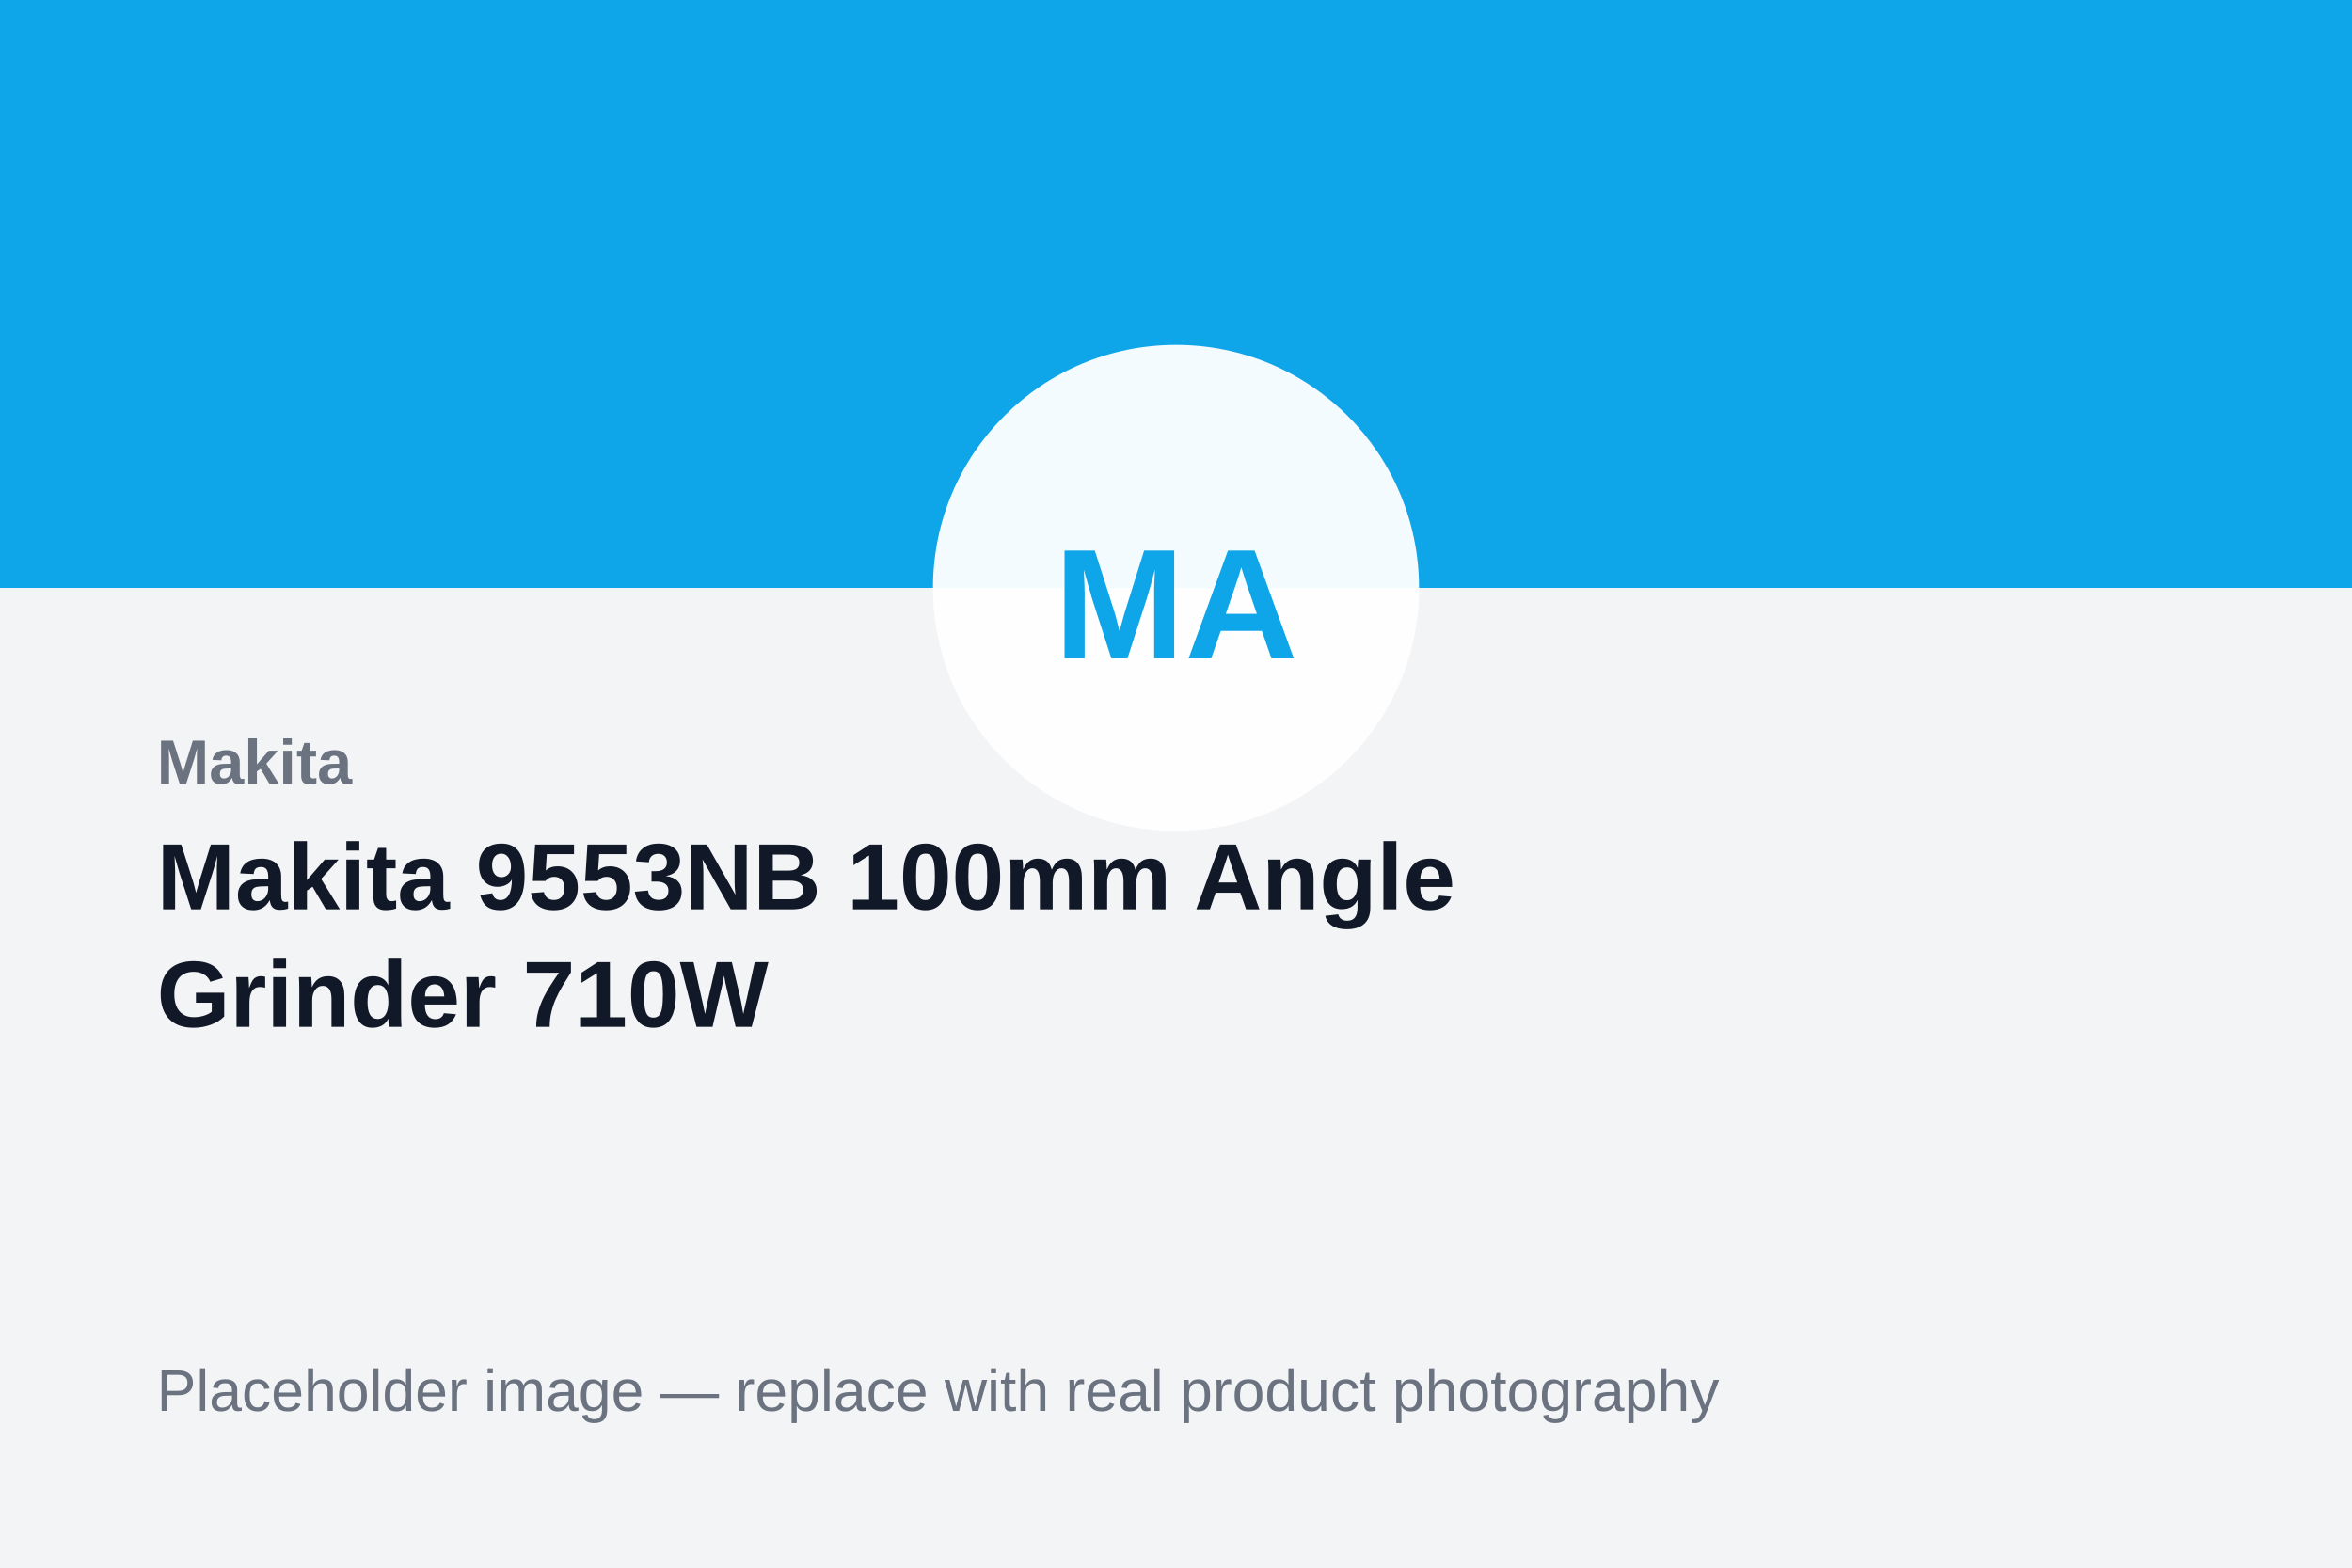
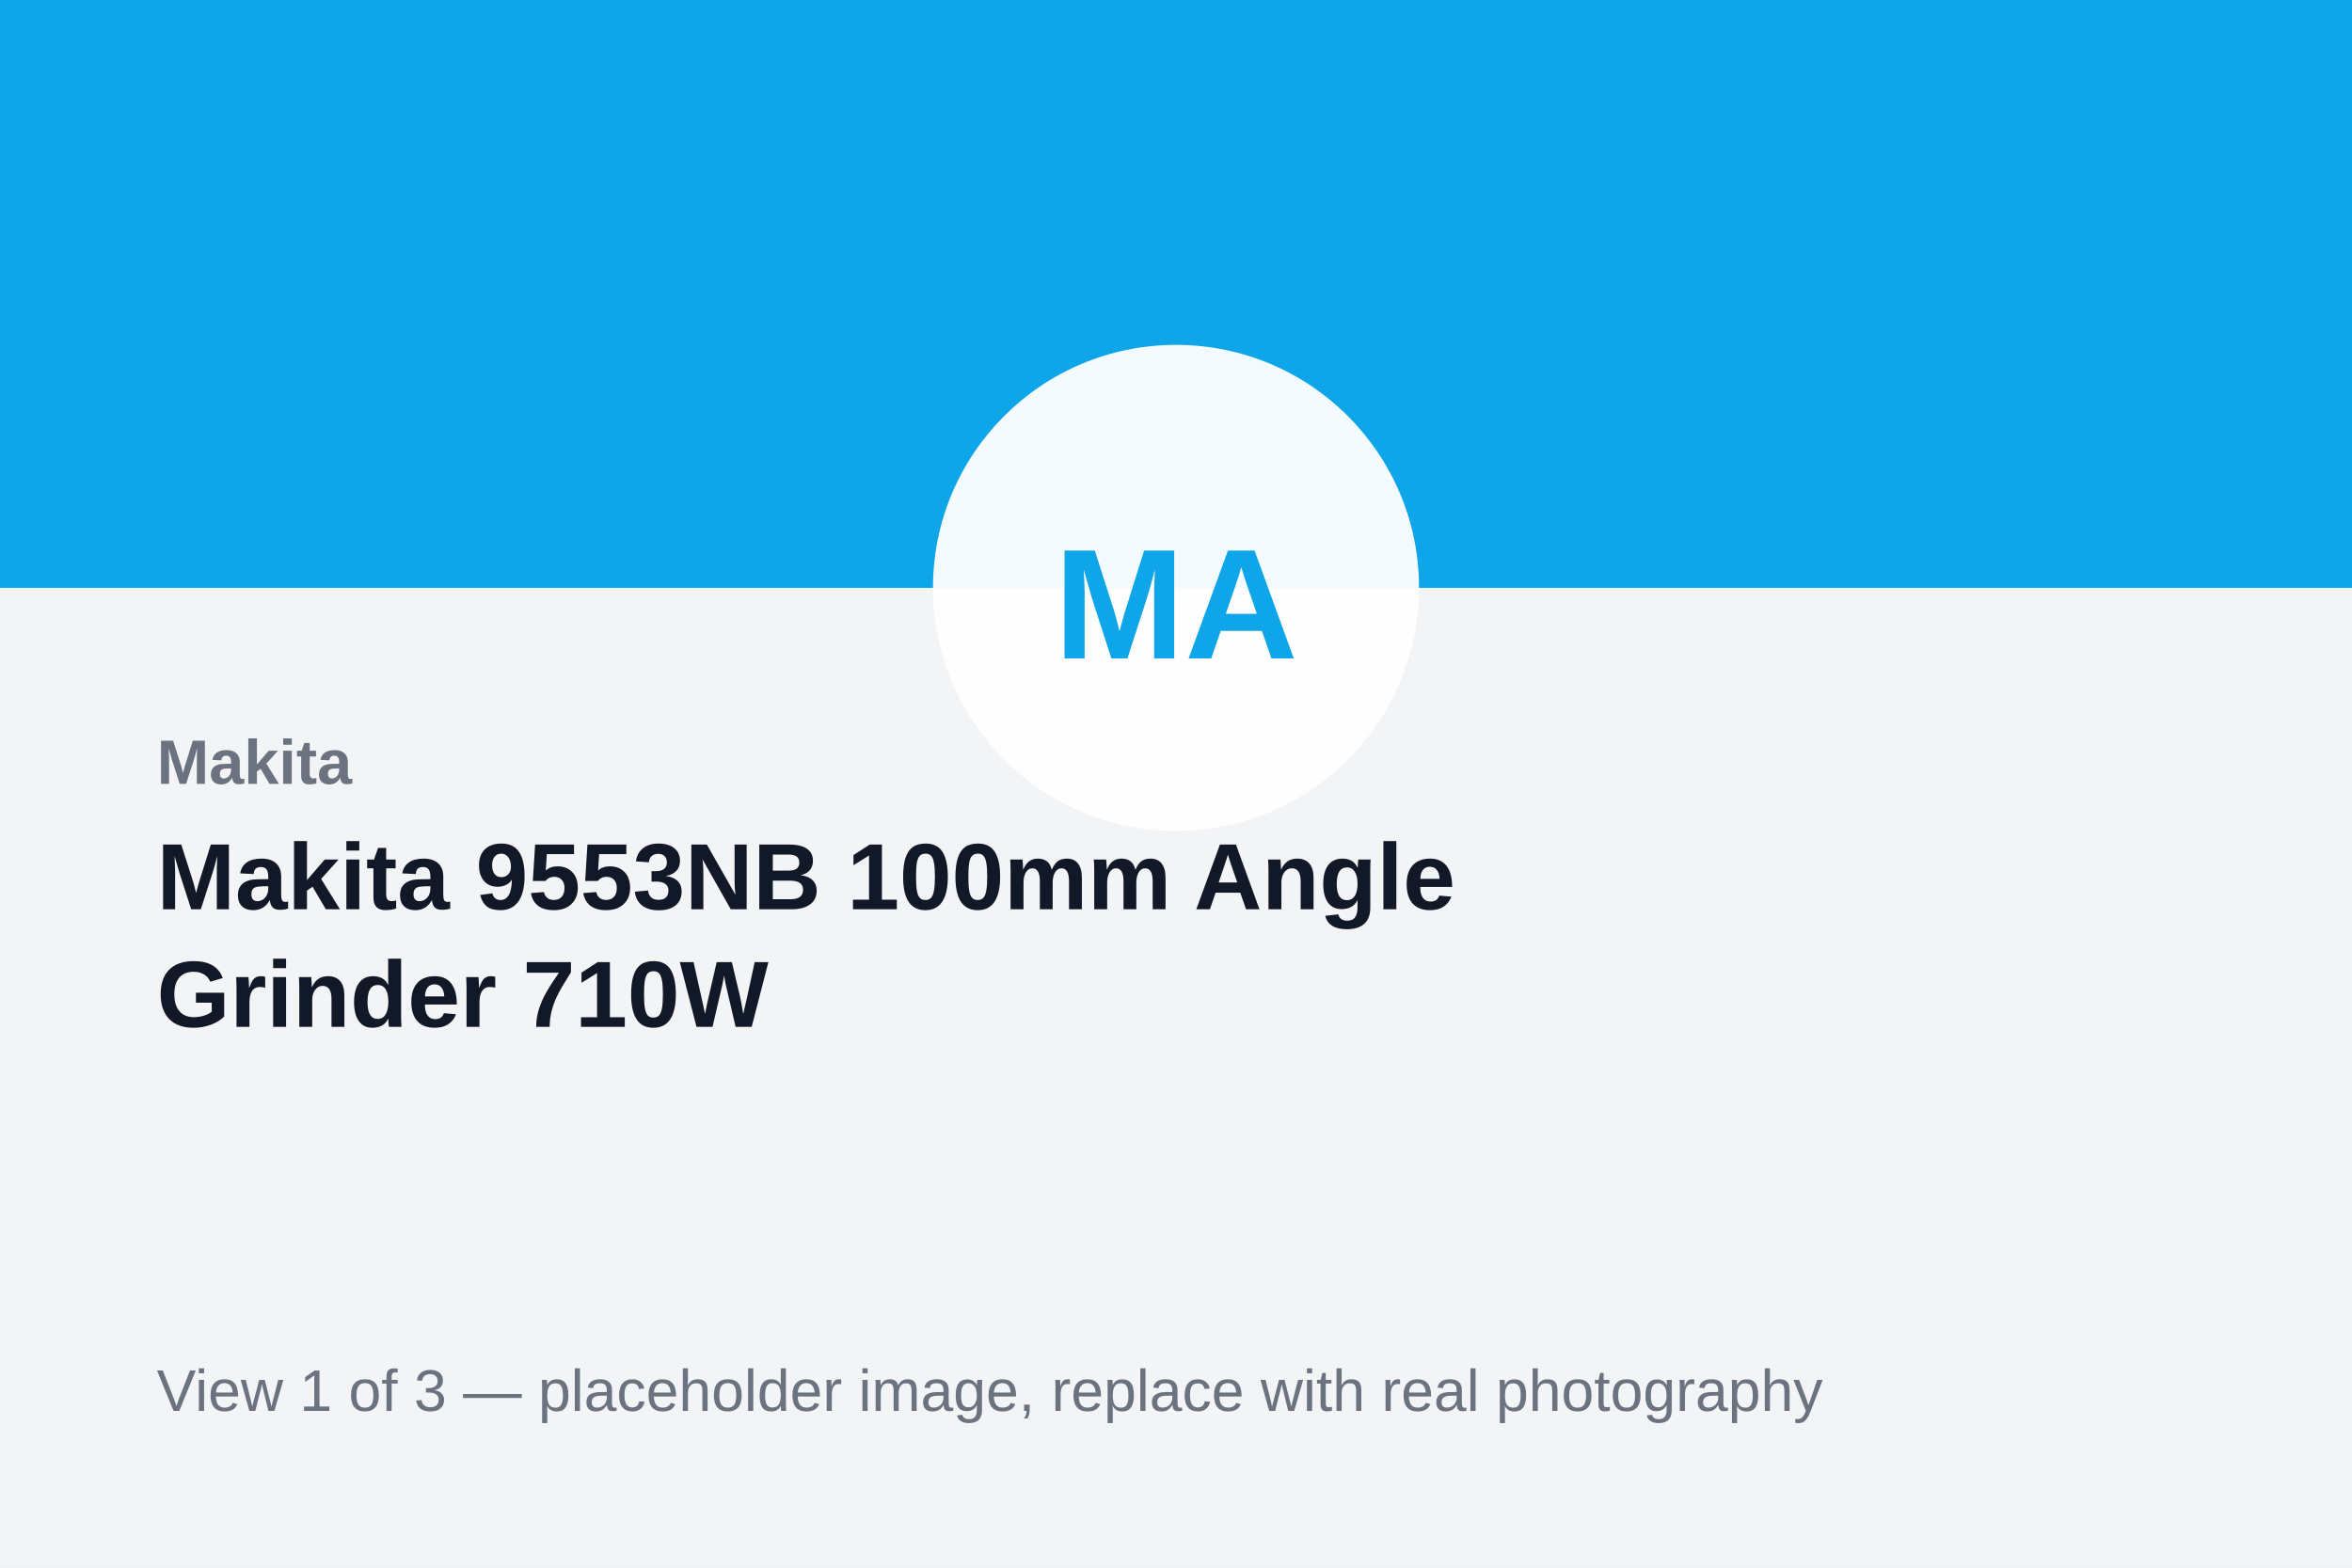
<svg xmlns="http://www.w3.org/2000/svg" viewBox="0 0 600 400" width="600" height="400" role="img" aria-label="Makita 9553NB 100mm Angle Grinder 710W">
  <rect width="600" height="400" fill="#F3F4F6" />
  <rect x="0" y="0" width="600" height="150" fill="#0EA5E9" />
  <circle cx="300" cy="150" r="62" fill="#ffffff" opacity="0.95" />
  <text x="300" y="168" text-anchor="middle" font-family="Segoe UI, Arial, sans-serif" font-size="40" font-weight="800" fill="#0EA5E9">MA</text>
  <text x="40" y="200" font-family="Segoe UI, Arial, sans-serif" font-size="16" font-weight="600" fill="#6B7280">Makita</text>
  <text x="40" y="232" font-family="Segoe UI, Arial, sans-serif" font-size="24" font-weight="700" fill="#111827">Makita 9553NB 100mm Angle</text>
  <text x="40" y="262" font-family="Segoe UI, Arial, sans-serif" font-size="24" font-weight="700" fill="#111827">Grinder 710W</text>
-   <text x="40" y="360" font-family="Segoe UI, Arial, sans-serif" font-size="15" fill="#6B7280">Placeholder image — replace with real product photography</text>
+   <text x="40" y="360" font-family="Segoe UI, Arial, sans-serif" font-size="15" fill="#6B7280">View 1 of 3 — placeholder image, replace with real photography</text>
</svg>
